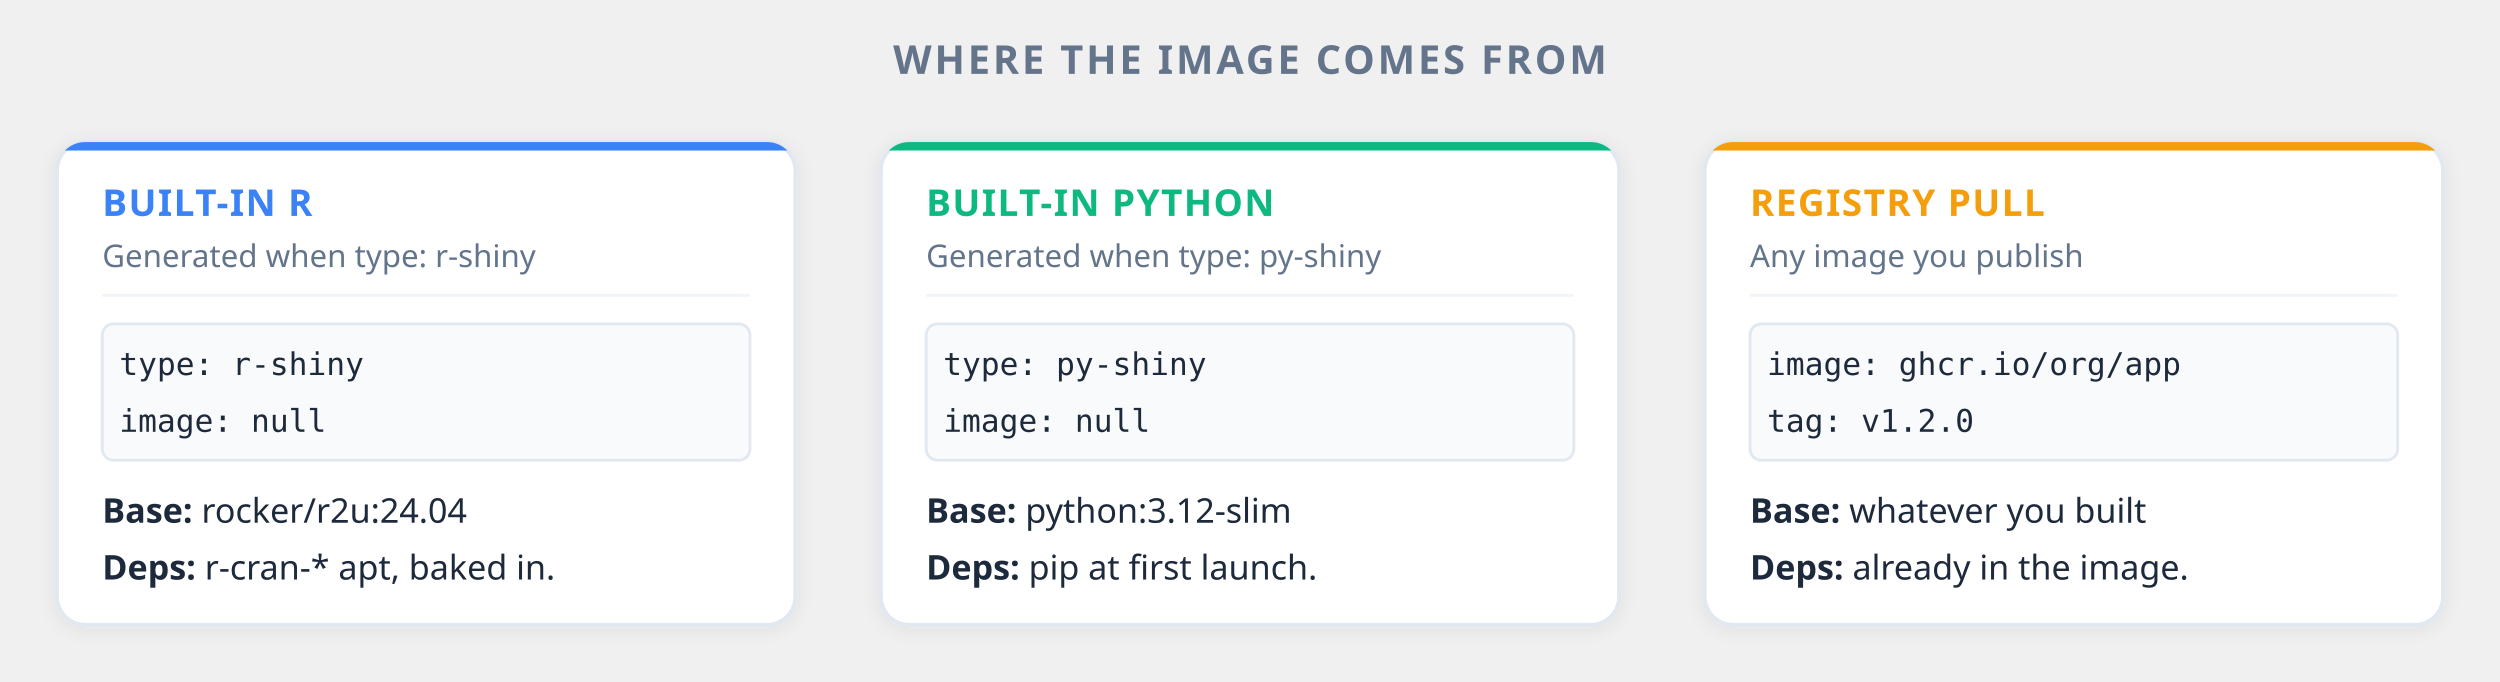
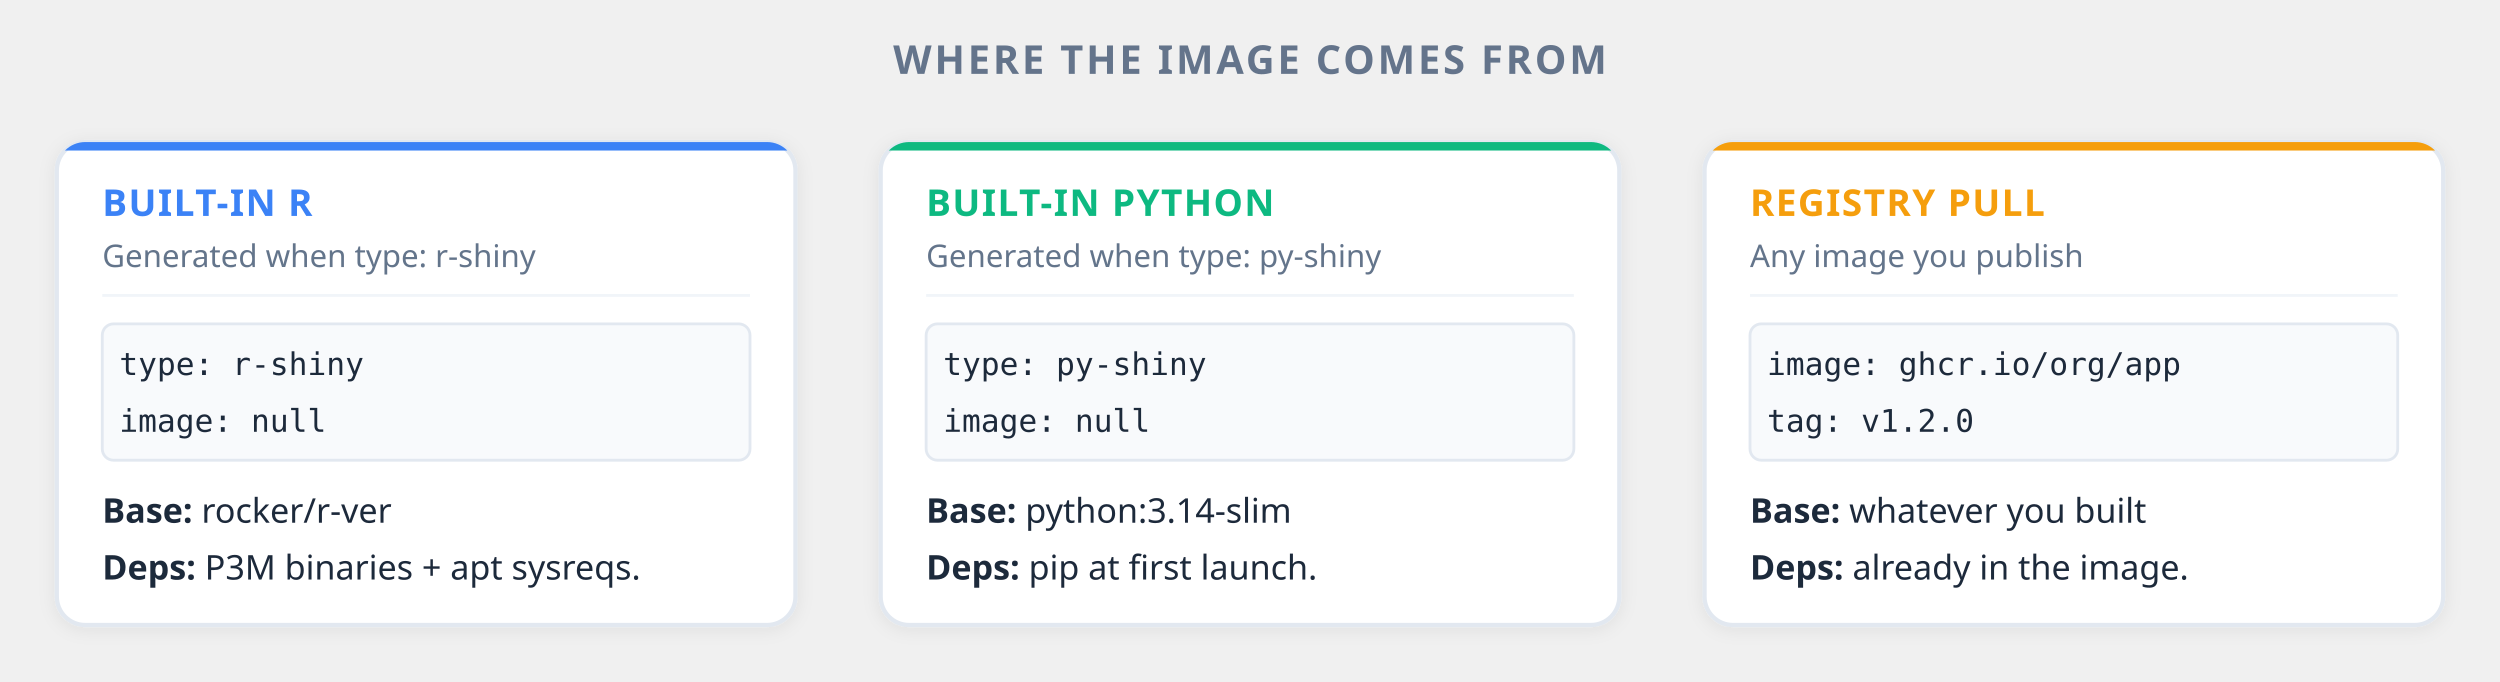
<svg xmlns="http://www.w3.org/2000/svg" viewBox="0 0 880 240" font-family="'Segoe UI', system-ui, -apple-system, sans-serif" role="img" aria-label="Three ways an image enters a containerized shinyelectron app: built-in R, built-in Python, or pulled from a registry. Each card shows the relevant configuration, the base image, and when extra dependencies actually install.">
  <defs>
    <filter id="ci-shadow">
      <feDropShadow dx="0" dy="1" stdDeviation="3" flood-opacity="0.07" />
    </filter>
    <clipPath id="ci-card-clip">
      <rect width="260" height="170" rx="10" />
    </clipPath>
  </defs>
  <text x="440" y="26" text-anchor="middle" font-size="14" font-weight="700" fill="#64748b" letter-spacing="1">WHERE THE IMAGE COMES FROM</text>
  <g transform="translate(20, 50)" filter="url(#ci-shadow)">
    <rect width="260" height="170" rx="10" fill="#fff" stroke="#e2e8f0" stroke-width="1.5" />
    <rect width="260" height="3" fill="#3b82f6" clip-path="url(#ci-card-clip)" />
    <text x="16" y="26" font-size="13" font-weight="700" fill="#3b82f6" letter-spacing="0.5">BUILT-IN R</text>
    <text x="16" y="44" font-size="11" fill="#64748b">Generated when type: r-shiny</text>
    <line x1="16" y1="54" x2="244" y2="54" stroke="#f1f5f9" stroke-width="1" />
    <rect x="16" y="64" width="228" height="48" rx="4" fill="#f8fafc" stroke="#e2e8f0" stroke-width="1" />
    <text x="22" y="82" font-size="11" fill="#1e293b" font-family="'SF Mono', Menlo, Consolas, monospace">type: r-shiny</text>
    <text x="22" y="102" font-size="11" fill="#1e293b" font-family="'SF Mono', Menlo, Consolas, monospace">image: null</text>
    <text x="16" y="134" font-size="12" fill="#1e293b">
-       <tspan font-weight="700">Base:</tspan> rocker/r2u:24.04</text>
+       <tspan font-weight="700">Base:</tspan> rocker/r-ver</text>
    <text x="16" y="154" font-size="12" fill="#1e293b">
-       <tspan font-weight="700">Deps:</tspan> r-cran-* apt, baked in.</text>
+       <tspan font-weight="700">Deps:</tspan> P3M binaries + apt sysreqs.</text>
  </g>
  <g transform="translate(310, 50)" filter="url(#ci-shadow)">
    <rect width="260" height="170" rx="10" fill="#fff" stroke="#e2e8f0" stroke-width="1.5" />
    <rect width="260" height="3" fill="#10b981" clip-path="url(#ci-card-clip)" />
    <text x="16" y="26" font-size="13" font-weight="700" fill="#10b981" letter-spacing="0.5">BUILT-IN PYTHON</text>
    <text x="16" y="44" font-size="11" fill="#64748b">Generated when type: py-shiny</text>
    <line x1="16" y1="54" x2="244" y2="54" stroke="#f1f5f9" stroke-width="1" />
    <rect x="16" y="64" width="228" height="48" rx="4" fill="#f8fafc" stroke="#e2e8f0" stroke-width="1" />
    <text x="22" y="82" font-size="11" fill="#1e293b" font-family="'SF Mono', Menlo, Consolas, monospace">type: py-shiny</text>
    <text x="22" y="102" font-size="11" fill="#1e293b" font-family="'SF Mono', Menlo, Consolas, monospace">image: null</text>
    <text x="16" y="134" font-size="12" fill="#1e293b">
-       <tspan font-weight="700">Base:</tspan> python:3.12-slim</text>
+       <tspan font-weight="700">Base:</tspan> python:3.14-slim</text>
    <text x="16" y="154" font-size="12" fill="#1e293b">
      <tspan font-weight="700">Deps:</tspan> pip at first launch.</text>
  </g>
  <g transform="translate(600, 50)" filter="url(#ci-shadow)">
    <rect width="260" height="170" rx="10" fill="#fff" stroke="#e2e8f0" stroke-width="1.5" />
    <rect width="260" height="3" fill="#f59e0b" clip-path="url(#ci-card-clip)" />
    <text x="16" y="26" font-size="13" font-weight="700" fill="#f59e0b" letter-spacing="0.5">REGISTRY PULL</text>
    <text x="16" y="44" font-size="11" fill="#64748b">Any image you publish</text>
    <line x1="16" y1="54" x2="244" y2="54" stroke="#f1f5f9" stroke-width="1" />
    <rect x="16" y="64" width="228" height="48" rx="4" fill="#f8fafc" stroke="#e2e8f0" stroke-width="1" />
    <text x="22" y="82" font-size="11" fill="#1e293b" font-family="'SF Mono', Menlo, Consolas, monospace">image: ghcr.io/org/app</text>
    <text x="22" y="102" font-size="11" fill="#1e293b" font-family="'SF Mono', Menlo, Consolas, monospace">tag: v1.2.0</text>
    <text x="16" y="134" font-size="12" fill="#1e293b">
      <tspan font-weight="700">Base:</tspan> whatever you built</text>
    <text x="16" y="154" font-size="12" fill="#1e293b">
      <tspan font-weight="700">Deps:</tspan> already in the image.</text>
  </g>
</svg>
